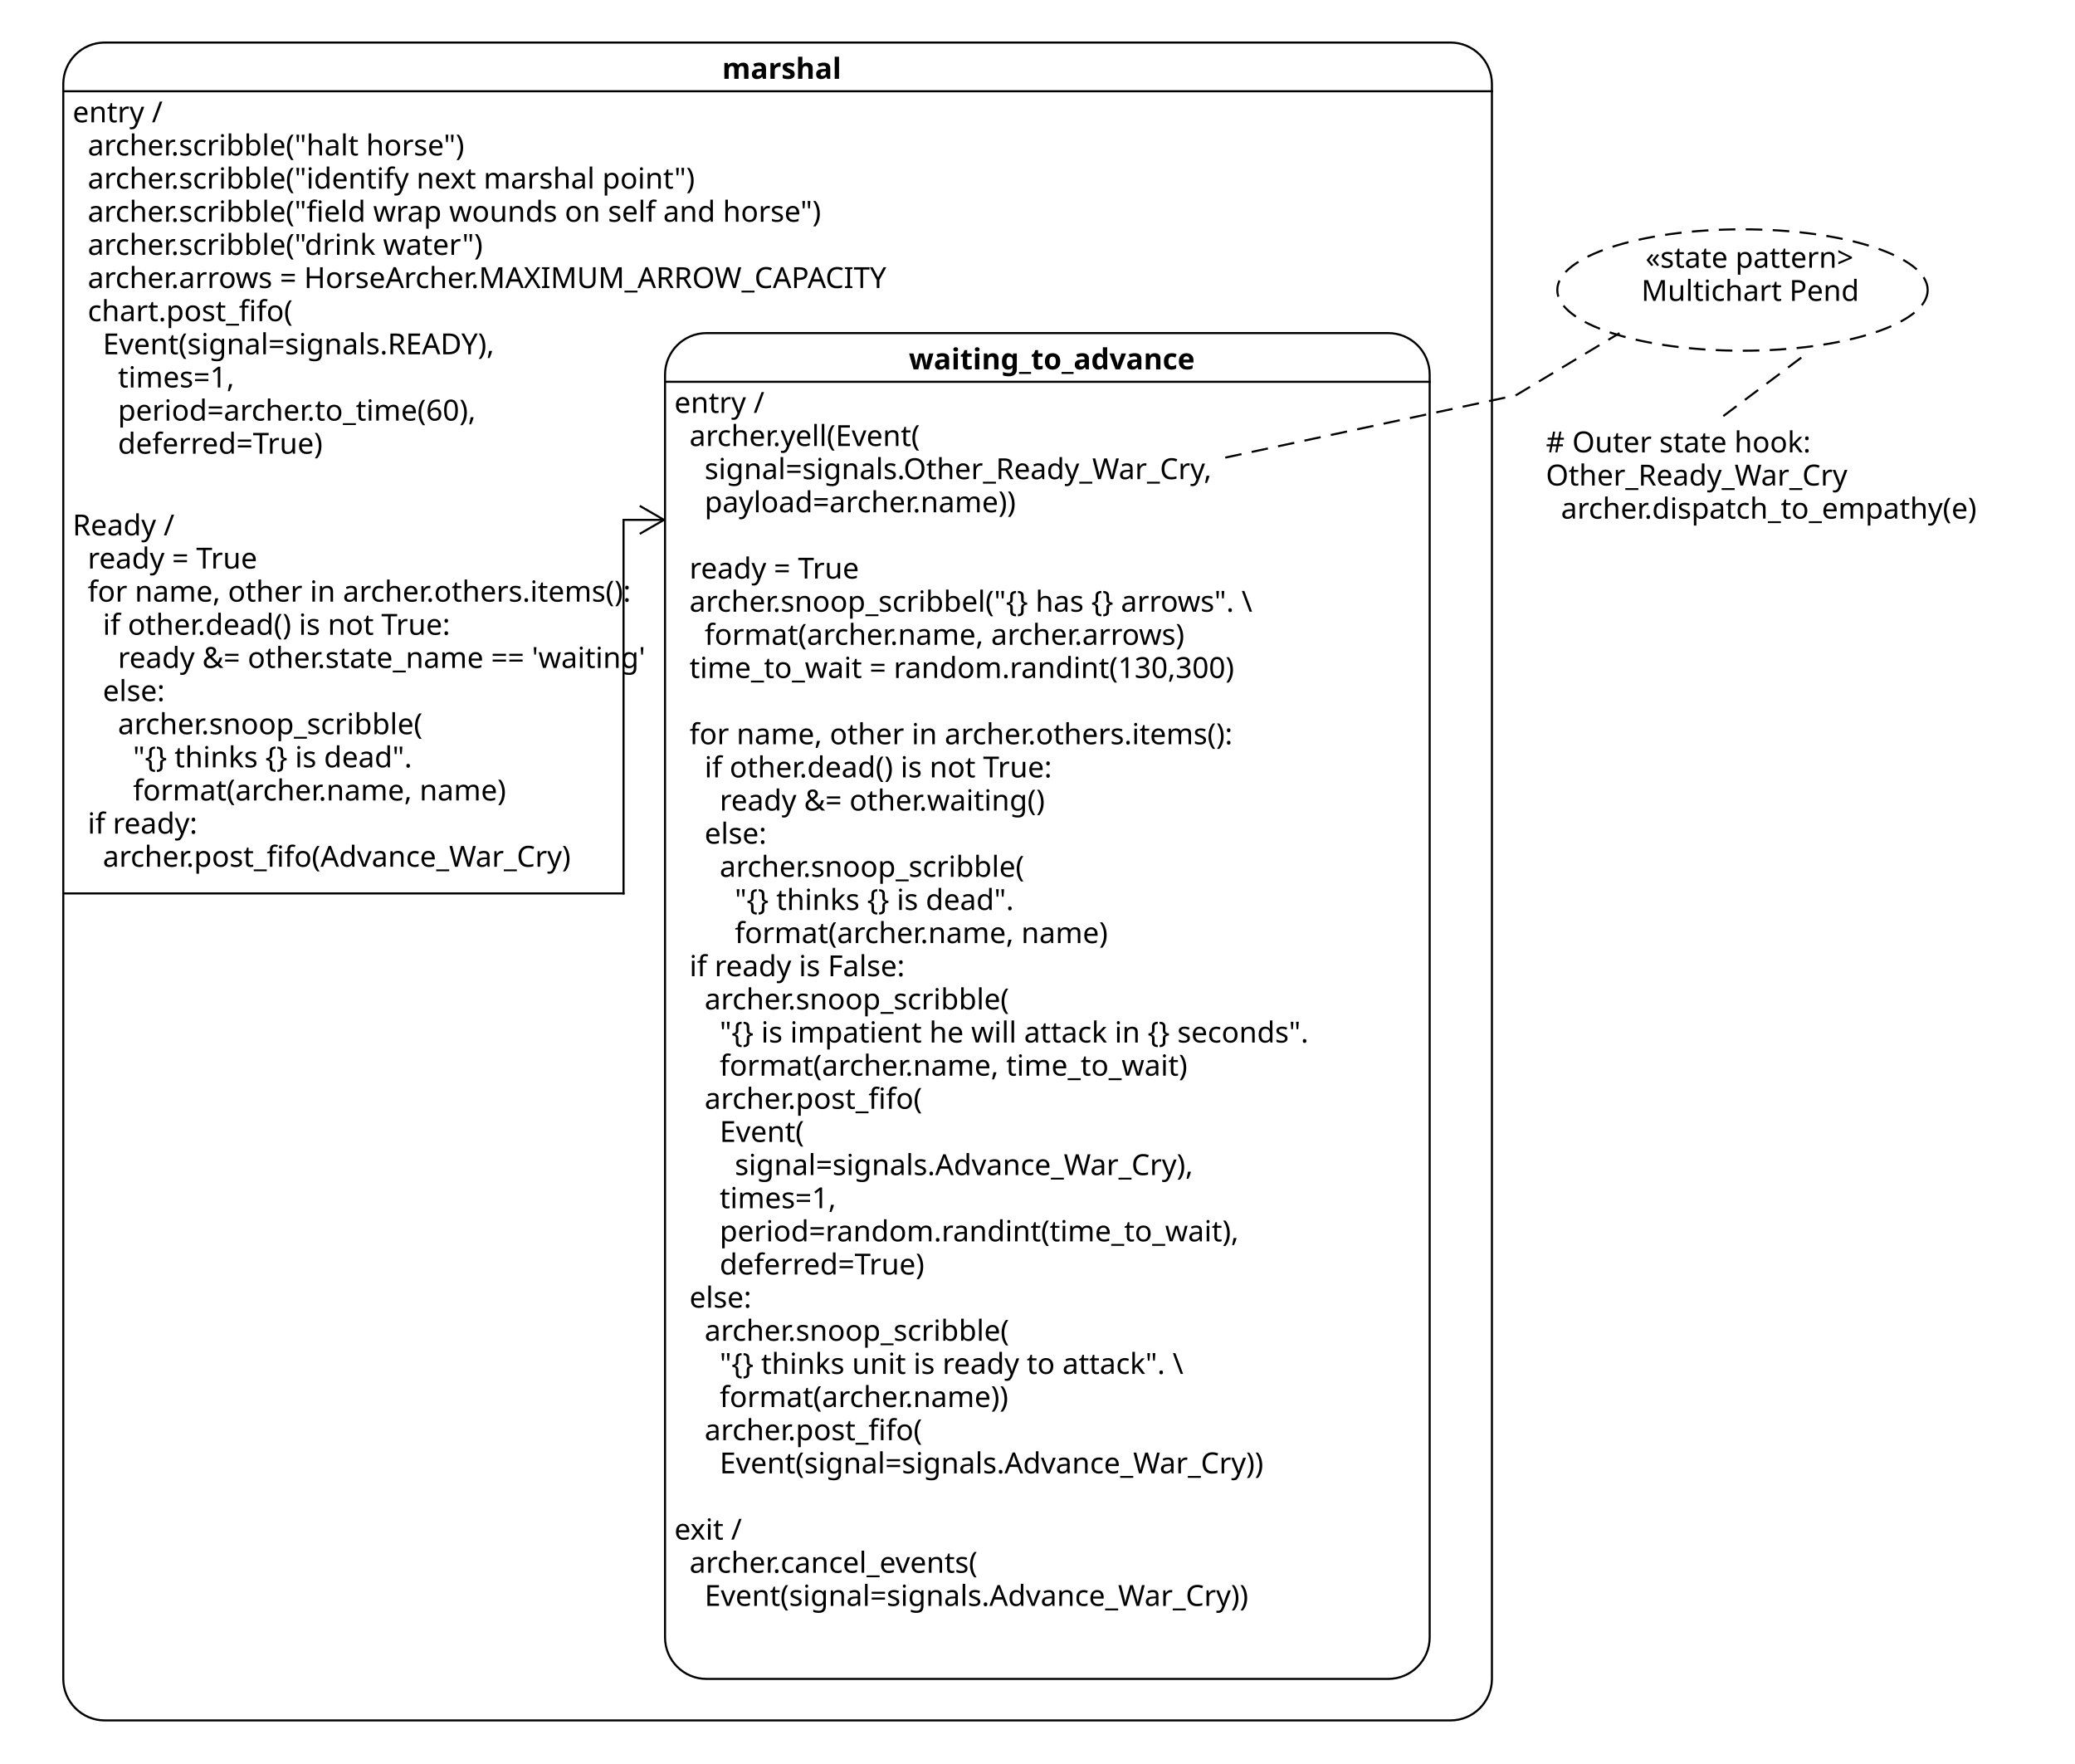
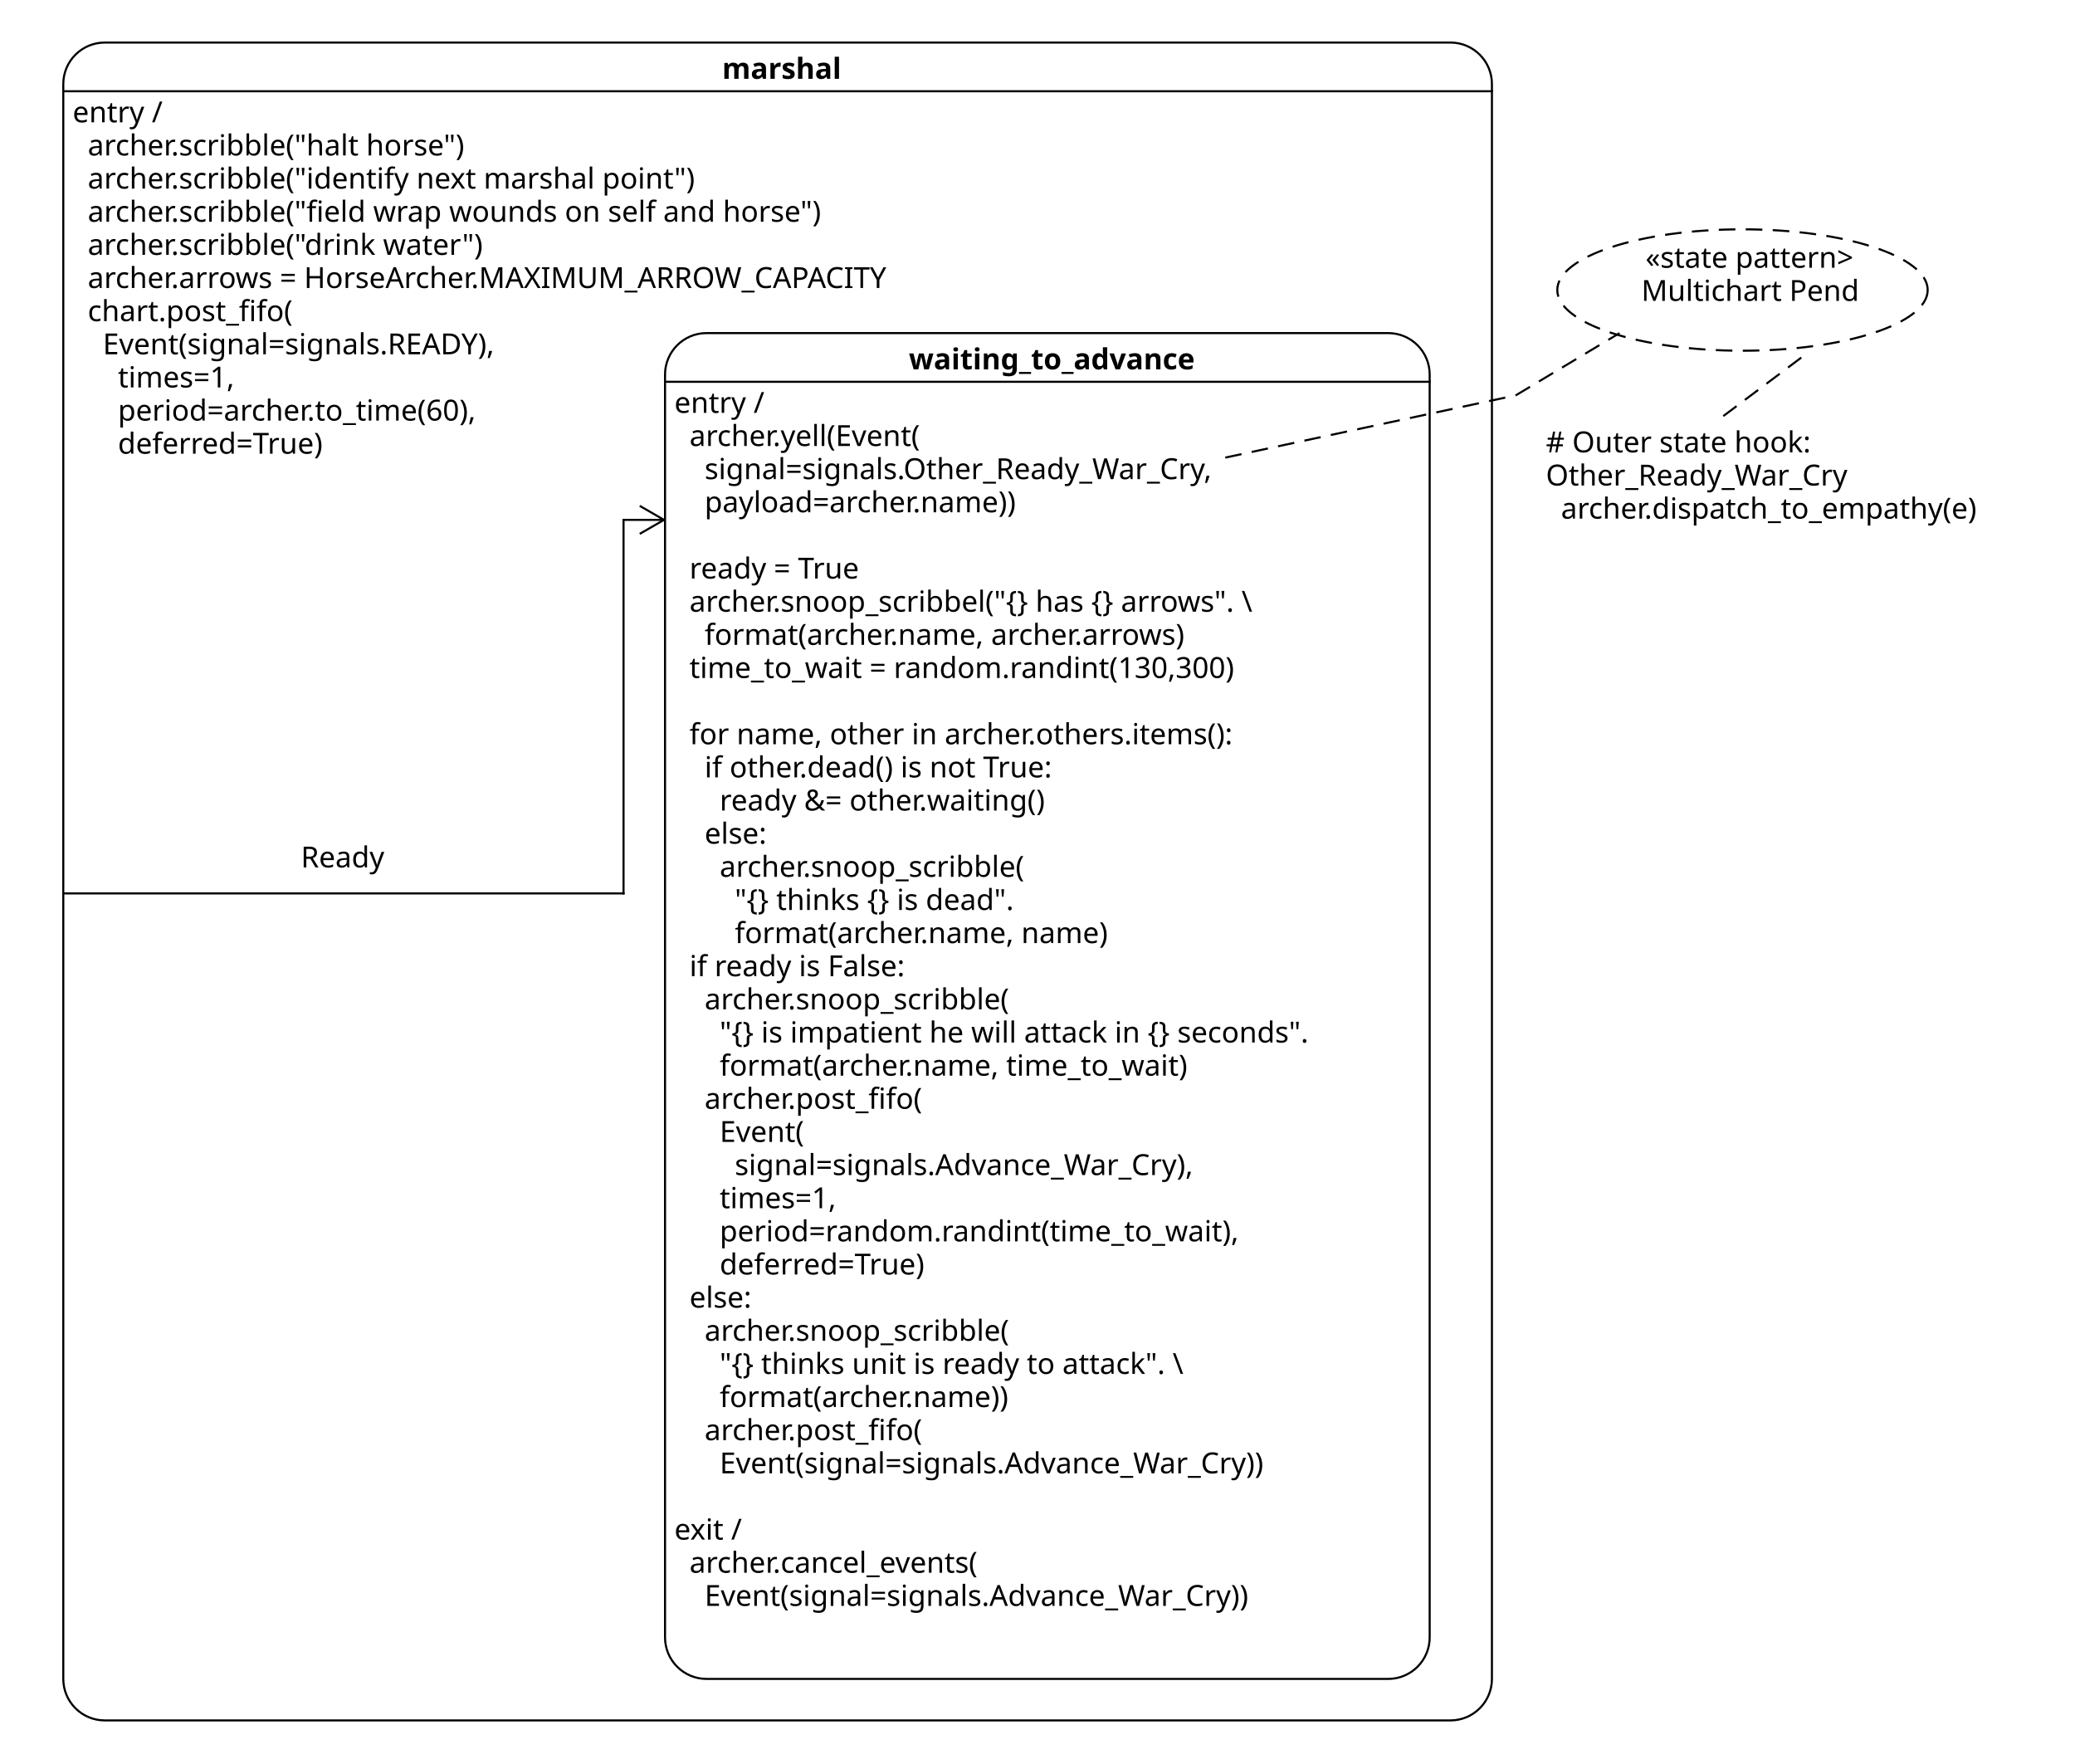
<svg xmlns="http://www.w3.org/2000/svg" fill-opacity="1" color-rendering="auto" color-interpolation="auto" text-rendering="auto" stroke="black" stroke-linecap="square" width="1000" stroke-miterlimit="10" shape-rendering="auto" stroke-opacity="1" fill="black" stroke-dasharray="none" font-weight="normal" stroke-width="1" viewBox="130 30 1000 850" height="850" font-family="'Dialog'" font-style="normal" stroke-linejoin="miter" font-size="12px" stroke-dashoffset="0" image-rendering="auto">
  <defs id="genericDefs" />
  <g>
    <defs id="defs1">
      <clipPath clipPathUnits="userSpaceOnUse" id="clipPath1">
        <path d="M0 0 L2147483647 0 L2147483647 2147483647 L0 2147483647 L0 0 Z" />
      </clipPath>
      <clipPath clipPathUnits="userSpaceOnUse" id="clipPath2">
+         <path d="M0 0 L0 30 L60 30 L60 0 Z" />
+       </clipPath>
+       <clipPath clipPathUnits="userSpaceOnUse" id="clipPath3">
        <path d="M0 0 L0 70 L240 70 L240 0 Z" />
      </clipPath>
-       <clipPath clipPathUnits="userSpaceOnUse" id="clipPath3">
+       <clipPath clipPathUnits="userSpaceOnUse" id="clipPath4">
        <path d="M0 0 L0 60 L180 60 L180 0 Z" />
-       </clipPath>
-       <clipPath clipPathUnits="userSpaceOnUse" id="clipPath4">
-         <path d="M0 0 L0 190 L330 190 L330 0 Z" />
      </clipPath>
      <clipPath clipPathUnits="userSpaceOnUse" id="clipPath5">
        <path d="M0 0 L0 650 L370 650 L370 0 Z" />
      </clipPath>
      <clipPath clipPathUnits="userSpaceOnUse" id="clipPath6">
        <path d="M0 0 L0 810 L690 810 L690 0 Z" />
      </clipPath>
      <clipPath clipPathUnits="userSpaceOnUse" id="clipPath7">
        <path d="M0 0 L0 90 L220 90 L220 0 Z" />
      </clipPath>
      <clipPath clipPathUnits="userSpaceOnUse" id="clipPath8">
        <path d="M0 0 L0 60 L70 60 L70 0 Z" />
      </clipPath>
      <clipPath clipPathUnits="userSpaceOnUse" id="clipPath9">
        <path d="M0 0 L0 210 L320 210 L320 0 Z" />
      </clipPath>
    </defs>
+     <g font-family="sans-serif" font-size="14px" transform="translate(270,430)">
+       <text x="5" xml:space="preserve" y="17.969" clip-path="url(#clipPath2)" stroke="none">Ready</text>
+     </g>
    <g font-family="sans-serif" font-size="14px" transform="translate(870,230)">
-       <text x="5" xml:space="preserve" y="17.969" clip-path="url(#clipPath2)" stroke="none"># Outer state hook:</text>
-       <text x="5" xml:space="preserve" y="33.938" clip-path="url(#clipPath2)" stroke="none">Other_Ready_War_Cry</text>
-       <text x="5" xml:space="preserve" y="49.906" clip-path="url(#clipPath2)" stroke="none">  archer.dispatch_to_empathy(e)</text>
+       <text x="5" xml:space="preserve" y="17.969" clip-path="url(#clipPath3)" stroke="none"># Outer state hook:</text>
+       <text x="5" xml:space="preserve" y="33.938" clip-path="url(#clipPath3)" stroke="none">Other_Ready_War_Cry</text>
+       <text x="5" xml:space="preserve" y="49.906" clip-path="url(#clipPath3)" stroke="none">  archer.dispatch_to_empathy(e)</text>
    </g>
    <g fill="rgb(255,255,255)" fill-opacity="0" transform="translate(880,140)" stroke-opacity="0" stroke="rgb(255,255,255)">
-       <ellipse rx="89.25" ry="29.25" clip-path="url(#clipPath3)" cx="89.75" cy="29.75" stroke="none" />
+       <ellipse rx="89.25" ry="29.25" clip-path="url(#clipPath4)" cx="89.75" cy="29.75" stroke="none" />
    </g>
    <g stroke-dasharray="8,5" stroke-miterlimit="5" transform="translate(880,140)" stroke-linecap="butt">
-       <ellipse rx="89.25" fill="none" ry="29.25" clip-path="url(#clipPath3)" cx="89.75" cy="29.75" />
-       <text x="43" font-size="14px" y="19.016" clip-path="url(#clipPath3)" font-family="sans-serif" stroke="none" xml:space="preserve">«state pattern&gt;</text>
-       <text x="41" font-size="14px" y="34.984" clip-path="url(#clipPath3)" font-family="sans-serif" stroke="none" xml:space="preserve">Multichart Pend</text>
-     </g>
-     <g font-family="sans-serif" font-size="14px" transform="translate(160,270)">
-       <text x="5" xml:space="preserve" y="17.969" clip-path="url(#clipPath4)" stroke="none">Ready /</text>
-       <text x="5" xml:space="preserve" y="33.938" clip-path="url(#clipPath4)" stroke="none">  ready = True</text>
-       <text x="5" xml:space="preserve" y="49.906" clip-path="url(#clipPath4)" stroke="none">  for name, other in archer.others.items():</text>
-       <text x="5" xml:space="preserve" y="65.875" clip-path="url(#clipPath4)" stroke="none">    if other.dead() is not True:</text>
-       <text x="5" xml:space="preserve" y="81.844" clip-path="url(#clipPath4)" stroke="none">      ready &amp;= other.state_name == 'waiting'</text>
-       <text x="5" xml:space="preserve" y="97.812" clip-path="url(#clipPath4)" stroke="none">    else:</text>
-       <text x="5" xml:space="preserve" y="113.781" clip-path="url(#clipPath4)" stroke="none">      archer.snoop_scribble(</text>
-       <text x="5" xml:space="preserve" y="129.75" clip-path="url(#clipPath4)" stroke="none">        "{} thinks {} is dead".</text>
-       <text x="5" xml:space="preserve" y="145.719" clip-path="url(#clipPath4)" stroke="none">        format(archer.name, name)</text>
-       <text x="5" xml:space="preserve" y="161.688" clip-path="url(#clipPath4)" stroke="none">  if ready:</text>
-       <text x="5" xml:space="preserve" y="177.656" clip-path="url(#clipPath4)" stroke="none">    archer.post_fifo(Advance_War_Cry)</text>
+       <ellipse rx="89.25" fill="none" ry="29.25" clip-path="url(#clipPath4)" cx="89.75" cy="29.75" />
+       <text x="43" font-size="14px" y="19.016" clip-path="url(#clipPath4)" font-family="sans-serif" stroke="none" xml:space="preserve">«state pattern&gt;</text>
+       <text x="41" font-size="14px" y="34.984" clip-path="url(#clipPath4)" font-family="sans-serif" stroke="none" xml:space="preserve">Multichart Pend</text>
    </g>
    <g fill="rgb(255,255,255)" fill-opacity="0" transform="translate(450,190)" stroke-opacity="0" stroke="rgb(255,255,255)">
      <rect x="0.5" y="0.5" clip-path="url(#clipPath5)" width="368.5" rx="20" ry="20" height="648.5" stroke="none" />
    </g>
    <g transform="translate(450,190)">
      <rect x="0.5" y="0.5" clip-path="url(#clipPath5)" fill="none" width="368.5" rx="20" ry="20" height="648.5" />
      <text x="118" font-size="14px" y="17.969" clip-path="url(#clipPath5)" font-family="sans-serif" stroke="none" font-weight="bold" xml:space="preserve">waiting_to_advance</text>
      <path fill="none" d="M1 23.969 L369 23.969" clip-path="url(#clipPath5)" />
      <text x="5" font-size="14px" y="38.938" clip-path="url(#clipPath5)" font-family="sans-serif" stroke="none" xml:space="preserve">entry /</text>
      <text x="5" font-size="14px" y="54.906" clip-path="url(#clipPath5)" font-family="sans-serif" stroke="none" xml:space="preserve">  archer.yell(Event(</text>
      <text x="5" font-size="14px" y="70.875" clip-path="url(#clipPath5)" font-family="sans-serif" stroke="none" xml:space="preserve">    signal=signals.Other_Ready_War_Cry,</text>
      <text x="5" font-size="14px" y="86.844" clip-path="url(#clipPath5)" font-family="sans-serif" stroke="none" xml:space="preserve">    payload=archer.name))</text>
      <text x="5" font-size="14px" y="118.781" clip-path="url(#clipPath5)" font-family="sans-serif" stroke="none" xml:space="preserve">  ready = True</text>
      <text x="5" font-size="14px" y="134.75" clip-path="url(#clipPath5)" font-family="sans-serif" stroke="none" xml:space="preserve">  archer.snoop_scribbel("{} has {} arrows". \</text>
      <text x="5" font-size="14px" y="150.719" clip-path="url(#clipPath5)" font-family="sans-serif" stroke="none" xml:space="preserve">    format(archer.name, archer.arrows)</text>
      <text x="5" font-size="14px" y="166.688" clip-path="url(#clipPath5)" font-family="sans-serif" stroke="none" xml:space="preserve">  time_to_wait = random.randint(130,300)</text>
      <text x="5" font-size="14px" y="182.656" clip-path="url(#clipPath5)" font-family="sans-serif" stroke="none" xml:space="preserve">  </text>
      <text x="5" font-size="14px" y="198.625" clip-path="url(#clipPath5)" font-family="sans-serif" stroke="none" xml:space="preserve">  for name, other in archer.others.items():</text>
      <text x="5" font-size="14px" y="214.594" clip-path="url(#clipPath5)" font-family="sans-serif" stroke="none" xml:space="preserve">    if other.dead() is not True:</text>
      <text x="5" font-size="14px" y="230.562" clip-path="url(#clipPath5)" font-family="sans-serif" stroke="none" xml:space="preserve">      ready &amp;= other.waiting()</text>
      <text x="5" font-size="14px" y="246.531" clip-path="url(#clipPath5)" font-family="sans-serif" stroke="none" xml:space="preserve">    else:</text>
      <text x="5" font-size="14px" y="262.5" clip-path="url(#clipPath5)" font-family="sans-serif" stroke="none" xml:space="preserve">      archer.snoop_scribble(</text>
      <text x="5" font-size="14px" y="278.469" clip-path="url(#clipPath5)" font-family="sans-serif" stroke="none" xml:space="preserve">        "{} thinks {} is dead".</text>
      <text x="5" font-size="14px" y="294.438" clip-path="url(#clipPath5)" font-family="sans-serif" stroke="none" xml:space="preserve">        format(archer.name, name)</text>
      <text x="5" font-size="14px" y="310.406" clip-path="url(#clipPath5)" font-family="sans-serif" stroke="none" xml:space="preserve">  if ready is False:      </text>
      <text x="5" font-size="14px" y="326.375" clip-path="url(#clipPath5)" font-family="sans-serif" stroke="none" xml:space="preserve">    archer.snoop_scribble(</text>
      <text x="5" font-size="14px" y="342.344" clip-path="url(#clipPath5)" font-family="sans-serif" stroke="none" xml:space="preserve">      "{} is impatient he will attack in {} seconds".</text>
      <text x="5" font-size="14px" y="358.312" clip-path="url(#clipPath5)" font-family="sans-serif" stroke="none" xml:space="preserve">      format(archer.name, time_to_wait)</text>
      <text x="5" font-size="14px" y="374.281" clip-path="url(#clipPath5)" font-family="sans-serif" stroke="none" xml:space="preserve">    archer.post_fifo(</text>
      <text x="5" font-size="14px" y="390.25" clip-path="url(#clipPath5)" font-family="sans-serif" stroke="none" xml:space="preserve">      Event(</text>
      <text x="5" font-size="14px" y="406.219" clip-path="url(#clipPath5)" font-family="sans-serif" stroke="none" xml:space="preserve">        signal=signals.Advance_War_Cry),</text>
      <text x="5" font-size="14px" y="422.188" clip-path="url(#clipPath5)" font-family="sans-serif" stroke="none" xml:space="preserve">      times=1,</text>
      <text x="5" font-size="14px" y="438.156" clip-path="url(#clipPath5)" font-family="sans-serif" stroke="none" xml:space="preserve">      period=random.randint(time_to_wait),</text>
      <text x="5" font-size="14px" y="454.125" clip-path="url(#clipPath5)" font-family="sans-serif" stroke="none" xml:space="preserve">      deferred=True)</text>
      <text x="5" font-size="14px" y="470.094" clip-path="url(#clipPath5)" font-family="sans-serif" stroke="none" xml:space="preserve">  else:</text>
      <text x="5" font-size="14px" y="486.062" clip-path="url(#clipPath5)" font-family="sans-serif" stroke="none" xml:space="preserve">    archer.snoop_scribble(</text>
      <text x="5" font-size="14px" y="502.031" clip-path="url(#clipPath5)" font-family="sans-serif" stroke="none" xml:space="preserve">      "{} thinks unit is ready to attack". \</text>
      <text x="5" font-size="14px" y="518" clip-path="url(#clipPath5)" font-family="sans-serif" stroke="none" xml:space="preserve">      format(archer.name))</text>
      <text x="5" font-size="14px" y="533.969" clip-path="url(#clipPath5)" font-family="sans-serif" stroke="none" xml:space="preserve">    archer.post_fifo(</text>
      <text x="5" font-size="14px" y="549.938" clip-path="url(#clipPath5)" font-family="sans-serif" stroke="none" xml:space="preserve">      Event(signal=signals.Advance_War_Cry))</text>
      <text x="5" font-size="14px" y="565.906" clip-path="url(#clipPath5)" font-family="sans-serif" stroke="none" xml:space="preserve">  </text>
      <text x="5" font-size="14px" y="581.875" clip-path="url(#clipPath5)" font-family="sans-serif" stroke="none" xml:space="preserve">exit /</text>
      <text x="5" font-size="14px" y="597.844" clip-path="url(#clipPath5)" font-family="sans-serif" stroke="none" xml:space="preserve">  archer.cancel_events(</text>
      <text x="5" font-size="14px" y="613.812" clip-path="url(#clipPath5)" font-family="sans-serif" stroke="none" xml:space="preserve">    Event(signal=signals.Advance_War_Cry))</text>
      <text x="5" font-size="14px" y="629.781" clip-path="url(#clipPath5)" font-family="sans-serif" stroke="none" xml:space="preserve">  </text>
    </g>
    <g fill="rgb(255,255,255)" fill-opacity="0" transform="translate(160,50)" stroke-opacity="0" stroke="rgb(255,255,255)">
      <rect x="0.5" y="0.5" clip-path="url(#clipPath6)" width="688.5" rx="20" ry="20" height="808.5" stroke="none" />
    </g>
    <g transform="translate(160,50)">
      <rect x="0.5" y="0.5" clip-path="url(#clipPath6)" fill="none" width="688.5" rx="20" ry="20" height="808.5" />
      <text x="318" font-size="14px" y="17.969" clip-path="url(#clipPath6)" font-family="sans-serif" stroke="none" font-weight="bold" xml:space="preserve">marshal</text>
      <path fill="none" d="M1 23.969 L689 23.969" clip-path="url(#clipPath6)" />
      <text x="5" font-size="14px" y="38.938" clip-path="url(#clipPath6)" font-family="sans-serif" stroke="none" xml:space="preserve">entry / </text>
      <text x="5" font-size="14px" y="54.906" clip-path="url(#clipPath6)" font-family="sans-serif" stroke="none" xml:space="preserve">  archer.scribble("halt horse")</text>
      <text x="5" font-size="14px" y="70.875" clip-path="url(#clipPath6)" font-family="sans-serif" stroke="none" xml:space="preserve">  archer.scribble("identify next marshal point")</text>
      <text x="5" font-size="14px" y="86.844" clip-path="url(#clipPath6)" font-family="sans-serif" stroke="none" xml:space="preserve">  archer.scribble("field wrap wounds on self and horse")</text>
      <text x="5" font-size="14px" y="102.812" clip-path="url(#clipPath6)" font-family="sans-serif" stroke="none" xml:space="preserve">  archer.scribble("drink water")</text>
      <text x="5" font-size="14px" y="118.781" clip-path="url(#clipPath6)" font-family="sans-serif" stroke="none" xml:space="preserve">  archer.arrows = HorseArcher.MAXIMUM_ARROW_CAPACITY</text>
      <text x="5" font-size="14px" y="134.75" clip-path="url(#clipPath6)" font-family="sans-serif" stroke="none" xml:space="preserve">  chart.post_fifo(</text>
      <text x="5" font-size="14px" y="150.719" clip-path="url(#clipPath6)" font-family="sans-serif" stroke="none" xml:space="preserve">    Event(signal=signals.READY),</text>
      <text x="5" font-size="14px" y="166.688" clip-path="url(#clipPath6)" font-family="sans-serif" stroke="none" xml:space="preserve">      times=1,</text>
      <text x="5" font-size="14px" y="182.656" clip-path="url(#clipPath6)" font-family="sans-serif" stroke="none" xml:space="preserve">      period=archer.to_time(60),</text>
      <text x="5" font-size="14px" y="198.625" clip-path="url(#clipPath6)" font-family="sans-serif" stroke="none" xml:space="preserve">      deferred=True)</text>
    </g>
    <g stroke-dasharray="8,5" stroke-miterlimit="5" transform="translate(710,180)" stroke-linecap="butt">
      <path fill="none" d="M10.5 70.5 L150.5 40.5" clip-path="url(#clipPath7)" />
      <path fill="none" d="M150.5 40.5 L200.5 10.5" clip-path="url(#clipPath7)" />
    </g>
    <g stroke-dasharray="8,5" stroke-miterlimit="5" transform="translate(950,190)" stroke-linecap="butt">
      <path fill="none" d="M10.5 40.5 L50.5 10.5" clip-path="url(#clipPath8)" />
    </g>
    <g transform="translate(150,270)">
      <path fill="none" d="M10.5 190.5 L280.5 190.5" clip-path="url(#clipPath9)" />
      <path fill="none" d="M280.5 190.5 L280.5 10.5" clip-path="url(#clipPath9)" />
      <path fill="none" d="M280.5 10.5 L299.5 10.5" clip-path="url(#clipPath9)" />
      <path fill="none" d="M288.742 17 L300 10.5 L288.742 4" clip-path="url(#clipPath9)" />
    </g>
  </g>
</svg>
